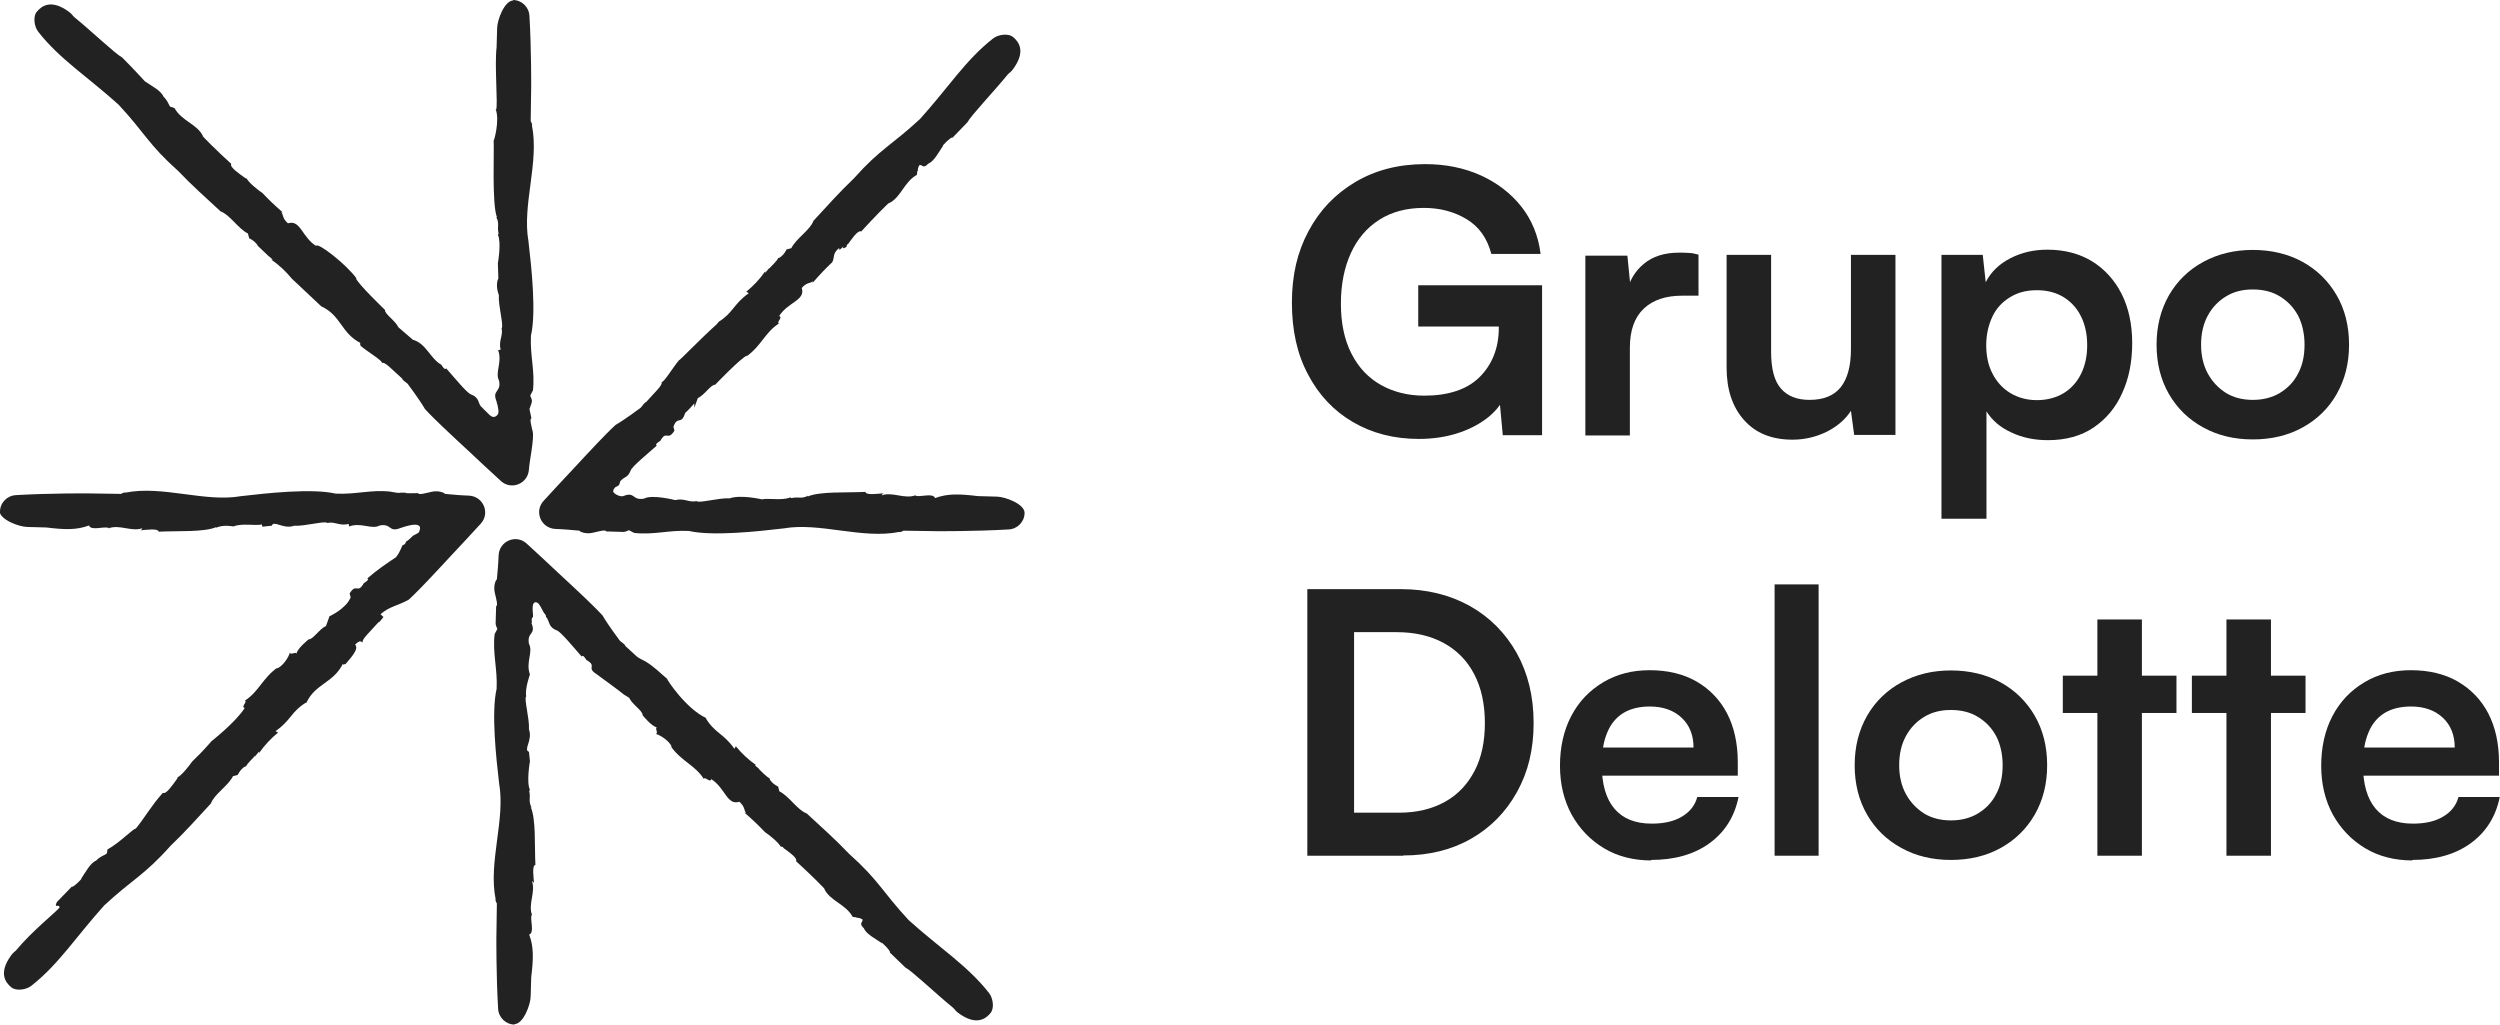
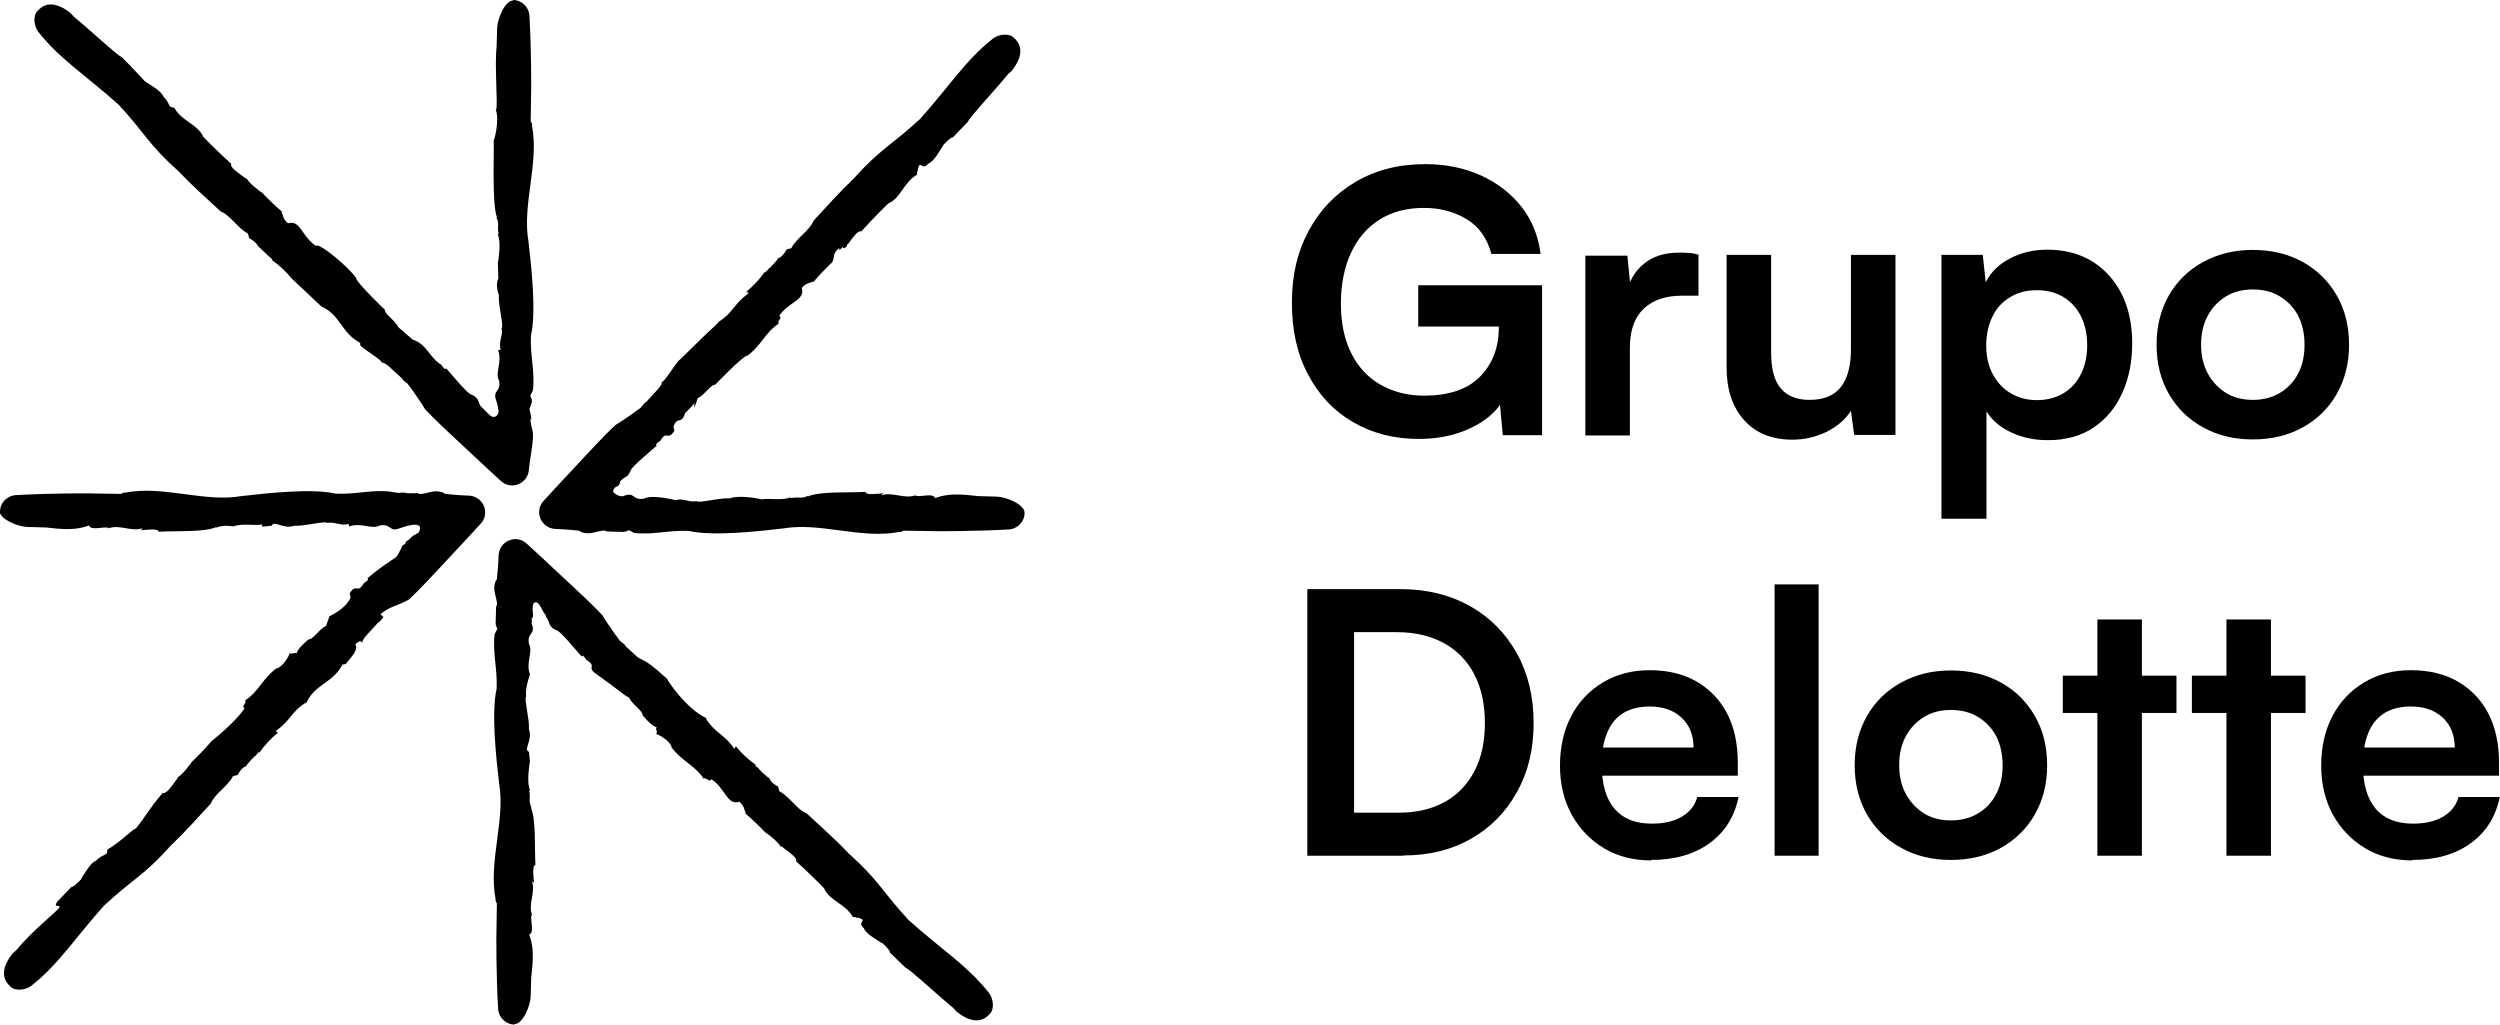
<svg xmlns="http://www.w3.org/2000/svg" id="Capa_1" data-name="Capa 1" viewBox="0 0 100.53 41.2">
  <defs>
    <style>
      .cls-1 {
-         fill: #222223;
+         fill:  currentColor;
      }
    </style>
  </defs>
  <path class="cls-1" d="M57.26,8.36c-.7,0-1.3.16-1.8.48-.5.32-.88.77-1.14,1.34-.26.57-.4,1.25-.4,2.03s.14,1.46.43,2.02c.28.55.68.97,1.18,1.25s1.08.43,1.74.43c.48,0,.9-.06,1.27-.18.37-.12.68-.3.93-.54s.45-.53.59-.87.21-.72.21-1.14v-.94l.88.89h-4.12v-1.66h4.98v6.03h-1.58l-.16-1.73.22.22c-.16.32-.4.61-.74.86-.34.25-.74.45-1.2.59-.46.14-.96.21-1.5.21-1,0-1.88-.23-2.65-.68-.77-.45-1.37-1.09-1.8-1.91-.44-.82-.65-1.78-.65-2.89s.22-2.04.67-2.88,1.07-1.49,1.88-1.97c.81-.48,1.74-.72,2.81-.72.82,0,1.56.15,2.23.45.66.3,1.21.72,1.63,1.25s.69,1.17.78,1.91h-1.98c-.17-.64-.5-1.1-1-1.4-.5-.3-1.07-.45-1.72-.45Z" />
  <path class="cls-1" d="M68.3,10.23v1.66h-.66c-.65,0-1.17.17-1.54.52s-.56.87-.56,1.58v3.52h-1.79v-7.23h1.69l.15,1.5h-.18c.1-.48.33-.87.69-1.17.36-.3.83-.45,1.41-.45.13,0,.25,0,.38.01.13,0,.26.03.41.07Z" />
  <path class="cls-1" d="M74.43,10.25h1.79v7.24h-1.66l-.13-.97c-.22.34-.54.62-.97.84-.43.21-.89.32-1.38.32-.83,0-1.48-.26-1.95-.79-.47-.53-.7-1.23-.7-2.11v-4.53h1.79v3.9c0,.68.13,1.18.4,1.48.26.3.65.45,1.14.45.57,0,.99-.17,1.26-.51.27-.34.41-.85.41-1.53v-3.8Z" />
  <path class="cls-1" d="M78.07,20.85v-10.6h1.66l.12,1.1c.21-.42.55-.74,1-.97.45-.23.94-.34,1.48-.34.69,0,1.29.16,1.8.47.5.31.9.75,1.18,1.3s.43,1.22.43,1.98-.13,1.42-.4,2.01c-.26.59-.65,1.05-1.15,1.39s-1.12.51-1.84.51c-.54,0-1.03-.1-1.47-.31-.44-.2-.78-.49-1-.85v4.32h-1.79ZM79.87,13.88c0,.43.08.81.25,1.14.17.33.4.59.71.78.31.19.67.29,1.08.29s.78-.1,1.09-.29c.3-.19.53-.45.69-.78.16-.33.24-.71.24-1.14s-.08-.81-.24-1.14c-.16-.33-.39-.59-.69-.78-.3-.19-.67-.29-1.09-.29s-.77.09-1.08.28c-.31.19-.55.44-.71.78s-.25.72-.25,1.16Z" />
  <path class="cls-1" d="M86.72,13.86c0-.75.17-1.41.5-1.99.33-.57.79-1.02,1.38-1.34.59-.32,1.25-.48,1.99-.48s1.42.16,2,.48c.58.32,1.04.77,1.37,1.34.33.57.5,1.23.5,1.99s-.17,1.41-.5,1.99-.79,1.02-1.37,1.34c-.58.32-1.25.48-2,.48s-1.41-.16-1.99-.48c-.59-.32-1.05-.77-1.38-1.34s-.5-1.23-.5-1.99ZM88.51,13.86c0,.44.09.83.27,1.16.18.33.43.59.73.78.31.19.67.28,1.08.28s.77-.09,1.09-.28c.31-.19.56-.44.73-.78.18-.33.26-.72.26-1.16s-.09-.84-.26-1.17c-.18-.33-.42-.58-.73-.77-.31-.19-.67-.28-1.09-.28s-.77.09-1.08.28c-.31.19-.55.44-.73.77-.18.33-.27.72-.27,1.17Z" />
  <path class="cls-1" d="M56.43,34.41h-3.86v-10.72h3.75c1.06,0,1.98.23,2.79.68.8.45,1.43,1.09,1.88,1.89.45.81.68,1.74.68,2.81s-.22,1.97-.67,2.78-1.06,1.43-1.85,1.88c-.79.45-1.7.67-2.73.67ZM54.45,24.56v9l-.89-.88h2.7c.71,0,1.33-.15,1.85-.44.52-.29.91-.71,1.19-1.25s.41-1.18.41-1.92-.14-1.41-.43-1.96c-.28-.54-.69-.96-1.22-1.25-.53-.29-1.16-.44-1.91-.44h-2.59l.89-.86Z" />
  <path class="cls-1" d="M66.4,34.6c-.71,0-1.35-.16-1.9-.49-.55-.33-.98-.78-1.3-1.35-.31-.57-.47-1.23-.47-1.97s.15-1.42.45-1.99c.3-.58.73-1.03,1.28-1.36.55-.33,1.17-.49,1.88-.49s1.36.15,1.89.46c.53.31.94.74,1.22,1.28s.43,1.2.43,1.96v.54h-6.22s.03-1.13.03-1.13h4.41c0-.5-.16-.9-.48-1.2-.32-.3-.75-.45-1.28-.45-.42,0-.78.09-1.06.26-.29.18-.51.44-.65.79-.15.35-.22.78-.22,1.29,0,.78.17,1.37.51,1.77s.84.6,1.5.6c.49,0,.89-.09,1.21-.28.32-.19.53-.45.62-.79h1.66c-.16.79-.55,1.41-1.17,1.86-.62.45-1.41.67-2.35.67Z" />
  <path class="cls-1" d="M73.13,34.41h-1.77v-10.91h1.77v10.91Z" />
  <path class="cls-1" d="M74.58,30.77c0-.75.17-1.41.5-1.99.33-.57.79-1.02,1.38-1.34.59-.32,1.25-.48,1.99-.48s1.42.16,2,.48c.58.32,1.04.77,1.37,1.34.33.57.5,1.23.5,1.99s-.17,1.41-.5,1.99c-.33.57-.79,1.02-1.37,1.34-.58.32-1.25.48-2,.48s-1.41-.16-1.99-.48c-.59-.32-1.05-.77-1.38-1.34s-.5-1.23-.5-1.99ZM76.37,30.77c0,.44.09.83.27,1.16.18.33.43.59.73.78.31.19.67.28,1.08.28s.77-.09,1.09-.28c.31-.19.56-.44.73-.78.18-.33.26-.72.26-1.16s-.09-.84-.26-1.17c-.18-.33-.42-.58-.73-.77-.31-.19-.67-.28-1.09-.28s-.77.09-1.08.28c-.31.19-.55.44-.73.77-.18.33-.27.72-.27,1.17Z" />
  <path class="cls-1" d="M82.95,27.17h4.57v1.5h-4.57v-1.5ZM86.13,34.41h-1.79v-9.5h1.79v9.5Z" />
  <path class="cls-1" d="M88.14,27.17h4.57v1.5h-4.57v-1.5ZM91.32,34.41h-1.79v-9.5h1.79v9.5Z" />
  <path class="cls-1" d="M97.01,34.6c-.71,0-1.35-.16-1.9-.49-.55-.33-.98-.78-1.3-1.35-.31-.57-.47-1.23-.47-1.97s.15-1.42.45-1.99c.3-.58.73-1.03,1.28-1.36.55-.33,1.17-.49,1.88-.49s1.36.15,1.89.46c.53.31.94.74,1.22,1.28s.43,1.2.43,1.96v.54h-6.22s.03-1.13.03-1.13h4.41c0-.5-.16-.9-.48-1.2-.32-.3-.75-.45-1.28-.45-.42,0-.78.09-1.06.26-.29.18-.51.44-.65.79-.15.35-.22.78-.22,1.29,0,.78.17,1.37.51,1.77s.84.6,1.5.6c.49,0,.89-.09,1.21-.28.32-.19.53-.45.62-.79h1.66c-.16.79-.55,1.41-1.17,1.86-.62.45-1.41.67-2.35.67Z" />
  <path class="cls-1" d="M32.08,20.01s.02,0,.03-.01c-.02,0-.03,0-.03.01Z" />
  <g>
    <path class="cls-1" d="M21.21,32.44s0,.02.01.03c0-.02,0-.03-.01-.03Z" />
    <path class="cls-1" d="M20.62,0c.36,0,.65.28.67.64.08,1.36.07,2.86.07,2.86l-.02,1.37s.08.13.05.17c.3,1.5-.4,3.2-.14,4.66.12,1.04.32,2.85.1,3.8-.04.8.17,1.44.08,2.2l-.11.21c.03.07.05.11.06.15,0,.03.01.04.01.08,0,.05-.07.22-.1.31l.08.37c-.08.03-.01.27.05.53.07.27-.13,1.19-.15,1.52-.03.58-.71.86-1.13.47-.4-.37-.82-.75-1.25-1.16-.36-.33-.72-.67-1.07-1-.25-.24-.5-.48-.73-.73-.24-.41-.7-1.02-.7-1.02-.27-.2-.21-.2-.21-.2l-.48-.44s-.27-.26-.34-.19c.04-.09-.56-.44-.87-.7.03-.01-.07-.14.04-.09-.82-.4-.8-1.12-1.61-1.49l-1.19-1.12c-.22-.27-.5-.54-.82-.76h.06s-.2-.17-.2-.17l-.4-.38c-.07-.14-.21-.24-.35-.31l-.05-.19c-.4-.2-.73-.76-1.1-.89-.55-.51-1.17-1.06-1.7-1.62-1.21-1.08-1.34-1.53-2.4-2.67-1.24-1.12-2.37-1.83-3.23-2.93-.16-.2-.23-.62-.05-.82.18-.21.56-.52,1.29.02.11.08.13.14.21.21.72.59,1.64,1.47,1.92,1.62.41.4,1.03,1.09.93.97.25.17.64.37.73.6.21.2.25.45.29.41l.16.06c.29.52.91.64,1.14,1.12-.11-.07.62.65,1.14,1.12-.08.13.33.4.52.54,0,0,.06.05.1.05.09.17.45.46.63.58.29.3.41.42.83.79l-.07-.03c.09.13.04.26.27.46.5-.16.56.55,1.13.91.05-.17,1.21.73,1.63,1.31l-.03-.02c.06.22,1.17,1.28,1.17,1.28-.01.18.41.42.54.7,0,0,.73.63.58.5.55.16.69.75,1.15,1.01,0,0,.14.25.19.14.32.36.84,1,1,1.05.16.06.23.14.28.23.02.05.04.1.06.15.01.03.02.05.04.08.01.02.32.32.32.32.15.17.28.16.38.02.06-.12,0-.23,0-.3,0-.05-.04-.13-.05-.21-.2-.49.19-.35.1-.84-.18-.32.14-.75-.04-1.23l.1-.02c-.09-.37.11-.56.04-.86.1-.08-.14-.91-.11-1.33-.16-.44-.02-.67-.02-.67l-.02-.61s.15-.85,0-1.15c0,0,.02-.02.03-.04-.07-.31.05-.4-.1-.68l.04.03c-.22-.49-.11-2.79-.14-3.11,0,.1.26-.8.08-1.25l.02.02c.08-.18-.07-1.78.02-2.52,0,0,0-.02,0-.02l.02-.72c0-.35.3-1.13.65-1.13Z" />
    <path class="cls-1" d="M0,20.58c0-.36.28-.65.64-.67,1.36-.08,2.86-.07,2.86-.07l1.37.02s.13-.08.17-.05c1.5-.3,3.2.4,4.66.14,1.04-.12,2.85-.32,3.8-.1.8.04,1.44-.17,2.2-.08,0,0,.31.06.35.05.03,0,.04-.01.08-.01.05,0,.11,0,.2,0-.18.04.48.02.48.02.03.08.27.01.53-.05.27-.07.53.03.55.08.32.03.64.06.97.07.58.03.86.71.47,1.13-.37.4-.75.82-1.16,1.25-.33.36-.67.72-1,1.07-.24.25-.48.5-.73.73-.41.24-.78.27-1.14.59l.12.11c-.2.27-.2.21-.2.21l-.44.48s-.26.27-.19.34c-.09-.04-.1-.12-.31.08.16.17-.13.48-.39.79-.01-.03-.14.07-.09-.04-.4.82-1.12.8-1.49,1.61v-.03c-.6.36-.61.72-1.23,1.15l.1.06c-.27.22-.54.5-.76.82v-.06s-.17.2-.17.2v-.03c-.06.1-.27.25-.37.45v-.03c-.15.07-.25.21-.32.35l-.19.05c-.2.4-.76.73-.89,1.1-.51.55-1.06,1.17-1.62,1.7-1.08,1.21-1.53,1.34-2.67,2.4-1.12,1.24-1.83,2.37-2.93,3.23-.2.16-.62.23-.82.05-.21-.18-.52-.56.02-1.29.08-.11.14-.13.21-.21.59-.72,1.55-1.49,1.72-1.69.02-.18-.25.06-.1-.23.4-.41.2-.21.6-.62.03.08.5-.41.37-.31.17-.25.37-.64.6-.73.2-.21.45-.25.41-.29h.03s.02-.16.02-.16c.52-.29,1.04-.85,1.14-.84.37-.45.62-.92,1.09-1.44.13.08.4-.33.54-.52,0,0,.05-.06.05-.1.17-.09.46-.45.58-.63.3-.29.42-.41.79-.83,0,0,.97-.76,1.33-1.33-.17-.05.12-.24.01-.3.55-.35.71-.9,1.3-1.32l-.02.03c.22-.06.49-.46.53-.65,0,.15.28-.07.26.08,0-.21.49-.6.49-.6.18.01.42-.41.7-.54l.14-.39s.67-.3.85-.76l-.04-.16c.28-.44.31.05.57-.41,0,0,.25-.14.14-.19.36-.32.83-.64,1.15-.85.19-.23.23-.46.28-.49.03-.01.05-.02.08-.04.02-.01.03-.09.07-.12.03.01.24-.2.24-.2-.05.01.25-.13.25-.15,0-.02.34-.55-.73-.18-.49.2-.35-.19-.84-.1-.32.18-.75-.14-1.23.04l-.02-.1c-.37.09-.56-.11-.86-.04-.08-.1-.91.14-1.33.11-.44.16-.82-.24-.9,0l-.38.04-.02-.09c-.25.06-.83-.06-1.14.08,0,0-.43-.09-.71.06l.03-.04c-.49.22-1.56.15-2.33.19-.02-.14-.46-.08-.78-.05.1,0,.11-.07.13-.09-.44.16-.93-.17-1.38.01l.02-.02c-.18-.08-.71.13-.79-.1-.51.19-.98.17-1.73.08,0,0-.02,0-.02,0l-.72-.02c-.35,0-1.13-.3-1.13-.65Z" />
    <path class="cls-1" d="M20.7,41.2c-.36,0-.65-.28-.67-.64-.08-1.36-.07-2.86-.07-2.86l.02-1.37s-.08-.13-.05-.17c-.3-1.5.4-3.2.14-4.66-.12-1.04-.32-2.85-.1-3.8.04-.8-.17-1.44-.08-2.2l.11-.21c-.03-.07-.05-.11-.06-.15,0-.03-.01-.04-.01-.08,0-.05.02-.68.02-.68.08-.03.01-.27-.05-.53-.07-.27.03-.53.08-.55.03-.32.06-.64.07-.97.03-.58.71-.86,1.13-.47.4.37.82.75,1.25,1.16.36.33.72.67,1.07,1,.25.24.5.48.73.73.24.41.7,1.02.7,1.02.27.2.21.2.21.2l.48.44s.04.04.34.19c.36.22.56.44.87.7-.03.01.76,1.21,1.58,1.58h-.03c.36.6.72.61,1.15,1.23l.06-.1c.22.27.5.54.82.76h-.06s.2.17.2.17h-.03c.1.06.25.27.45.37h-.03c.07.15.21.25.35.32l.05.19c.4.2.73.76,1.1.89.55.51,1.17,1.06,1.7,1.62,1.21,1.08,1.34,1.53,2.4,2.67,1.24,1.12,2.37,1.83,3.23,2.93.16.2.23.62.05.82-.18.21-.56.52-1.29-.02-.11-.08-.13-.14-.21-.21-.72-.59-1.64-1.47-1.92-1.62-.41-.4-.21-.2-.62-.6.08-.03-.41-.5-.31-.37-.25-.17-.64-.37-.73-.6-.21-.2-.06-.22-.05-.35-.07-.05-.21-.1-.24-.06v-.03s-.16-.02-.16-.02c-.29-.52-.91-.64-1.14-1.12.11.07-.62-.65-1.14-1.12.08-.13-.33-.4-.52-.54,0,0,0-.01.01-.02-.04-.02-.08-.03-.11-.03-.09-.17-.45-.46-.63-.58-.29-.3-.41-.42-.83-.79l.07.03c-.09-.13-.04-.26-.27-.46-.5.16-.56-.55-1.13-.91-.05.17-.24-.12-.3-.01-.35-.55-.9-.71-1.32-1.3l.03.02c-.06-.22-.46-.49-.65-.53.15,0-.07-.28.08-.26-.21,0-.6-.49-.6-.49.01-.18-.41-.42-.54-.7l-.21-.13c-.15-.13-1.1-.82-1.1-.82-.44-.28.05-.31-.41-.57,0,0-.14-.25-.19-.14-.32-.36-.84-1-1-1.05-.16-.06-.23-.14-.28-.23-.02-.05-.04-.1-.06-.15-.01-.03-.02-.05-.04-.08-.01-.02,0-.03,0-.04-.02.03-.08-.08-.06-.11l-.08-.1c-.2-.38-.21-.38-.3-.42-.28-.05-.07.66-.16.61-.07.06.01.2-.04.22.2.49-.19.35-.1.84.18.32-.14.75.04,1.23,0,0-.21.58-.15.88-.1.08.14.91.11,1.33.16.44-.24.82,0,.9l.04.38s-.15.85,0,1.15c0,0-.02.02-.03.04.07.31-.05.4.1.68l-.04-.03c.22.49.15,1.56.19,2.33-.14.02-.08.46-.05.78,0-.1-.07-.11-.09-.13.16.44-.17.93.01,1.38l-.02-.02c-.08.18.13.71-.1.79.19.51.17.98.08,1.73,0,0,0,.02,0,.02l-.02.72c0,.35-.3,1.13-.65,1.13Z" />
    <path class="cls-1" d="M41.2,20.62c0,.36-.28.65-.64.67-1.36.08-2.86.07-2.86.07l-1.37-.02s-.13.08-.17.05c-1.5.3-3.2-.4-4.66-.14-1.04.12-2.85.32-3.8.1-.8-.04-1.44.17-2.2.08l-.21-.11c-.07.03-.11.05-.15.06-.03,0-.04.01-.08.01-.05,0-.68-.02-.68-.02-.03-.08-.27-.01-.53.05-.27.07-.53-.03-.55-.08-.32-.03-.64-.06-.97-.07-.58-.03-.86-.71-.47-1.13.37-.4.75-.82,1.16-1.25.33-.36.67-.72,1-1.07.24-.25.48-.5.73-.73.41-.24,1.02-.7,1.02-.7.2-.27.2-.21.2-.21l.44-.48s.26-.27.19-.34c.09.04.44-.56.7-.87.01.03.84-.84,1.53-1.46l.07-.09c.58-.36.6-.72,1.21-1.15l-.1-.06c.27-.22.54-.5.76-.82v.06s.17-.2.17-.2v.03c.06-.1.27-.25.37-.45v.03c.15-.07.25-.21.32-.35l.19-.05c.2-.4.76-.73.89-1.1.51-.55,1.06-1.17,1.62-1.7,1.08-1.21,1.53-1.34,2.67-2.4,1.12-1.24,1.83-2.37,2.93-3.23.2-.16.62-.23.82-.05.21.18.52.56-.02,1.29-.08.11-.14.13-.21.21-.59.72-1.47,1.64-1.62,1.92-.4.41-.2.21-.6.62-.03-.08-.5.41-.37.31-.17.25-.37.64-.6.73-.2.21-.22.06-.35.05-.05.07-.1.21-.06.24h-.03s-.02.16-.02.16c-.52.29-.64.91-1.12,1.14.07-.11-.65.62-1.12,1.14-.13-.08-.4.33-.54.52,0,0-.01,0-.02-.01-.02.04-.03.08-.03.11-.17.09-.17.05-.12-.03-.1.1-.2.22-.17.07-.3.23-.17.4-.29.58-.3.29-.42.41-.79.83l.03-.07c-.13.09-.26.04-.46.27.16.5-.55.56-.91,1.13.17.05-.12.24-.01.3-.55.35-.71.9-1.3,1.32l.02-.03c-.22.06-1.28,1.17-1.28,1.17-.18-.01-.42.41-.7.54l-.14.39v-.18c-.12.15-.49.52-.36.36-.16.55-.31.11-.48.58l.04.16c-.28.44-.31-.05-.57.41,0,0-.25.14-.14.19-.36.32-1,.84-1.05,1-.06.16-.14.23-.23.28-.05.02-.21.15-.19.17-.03.01.02.15-.18.21,0,0-.12.09-.1.2.08.12.3.2.4.17.49-.2.35.19.84.1.32-.18,1.25.06,1.25.06.37-.09.56.11.86.04.08.1.91-.14,1.33-.11.44-.16,1.3.04,1.3.04.25-.06.83.06,1.14-.08,0,0,.02.02.04.03.31-.07.4.05.68-.1l-.03.04c.49-.22,1.56-.15,2.33-.19.02.14.46.08.78.05-.1,0-.11.07-.13.09.44-.16.93.17,1.38-.01l-.02.02c.18.08.71-.13.79.1.51-.19.98-.17,1.73-.08,0,0,.02,0,.02,0l.72.02c.35,0,1.13.3,1.13.65Z" />
    <path class="cls-1" d="M32.44,19.99s.02,0,.03-.01c-.02,0-.03,0-.03.01Z" />
  </g>
</svg>
